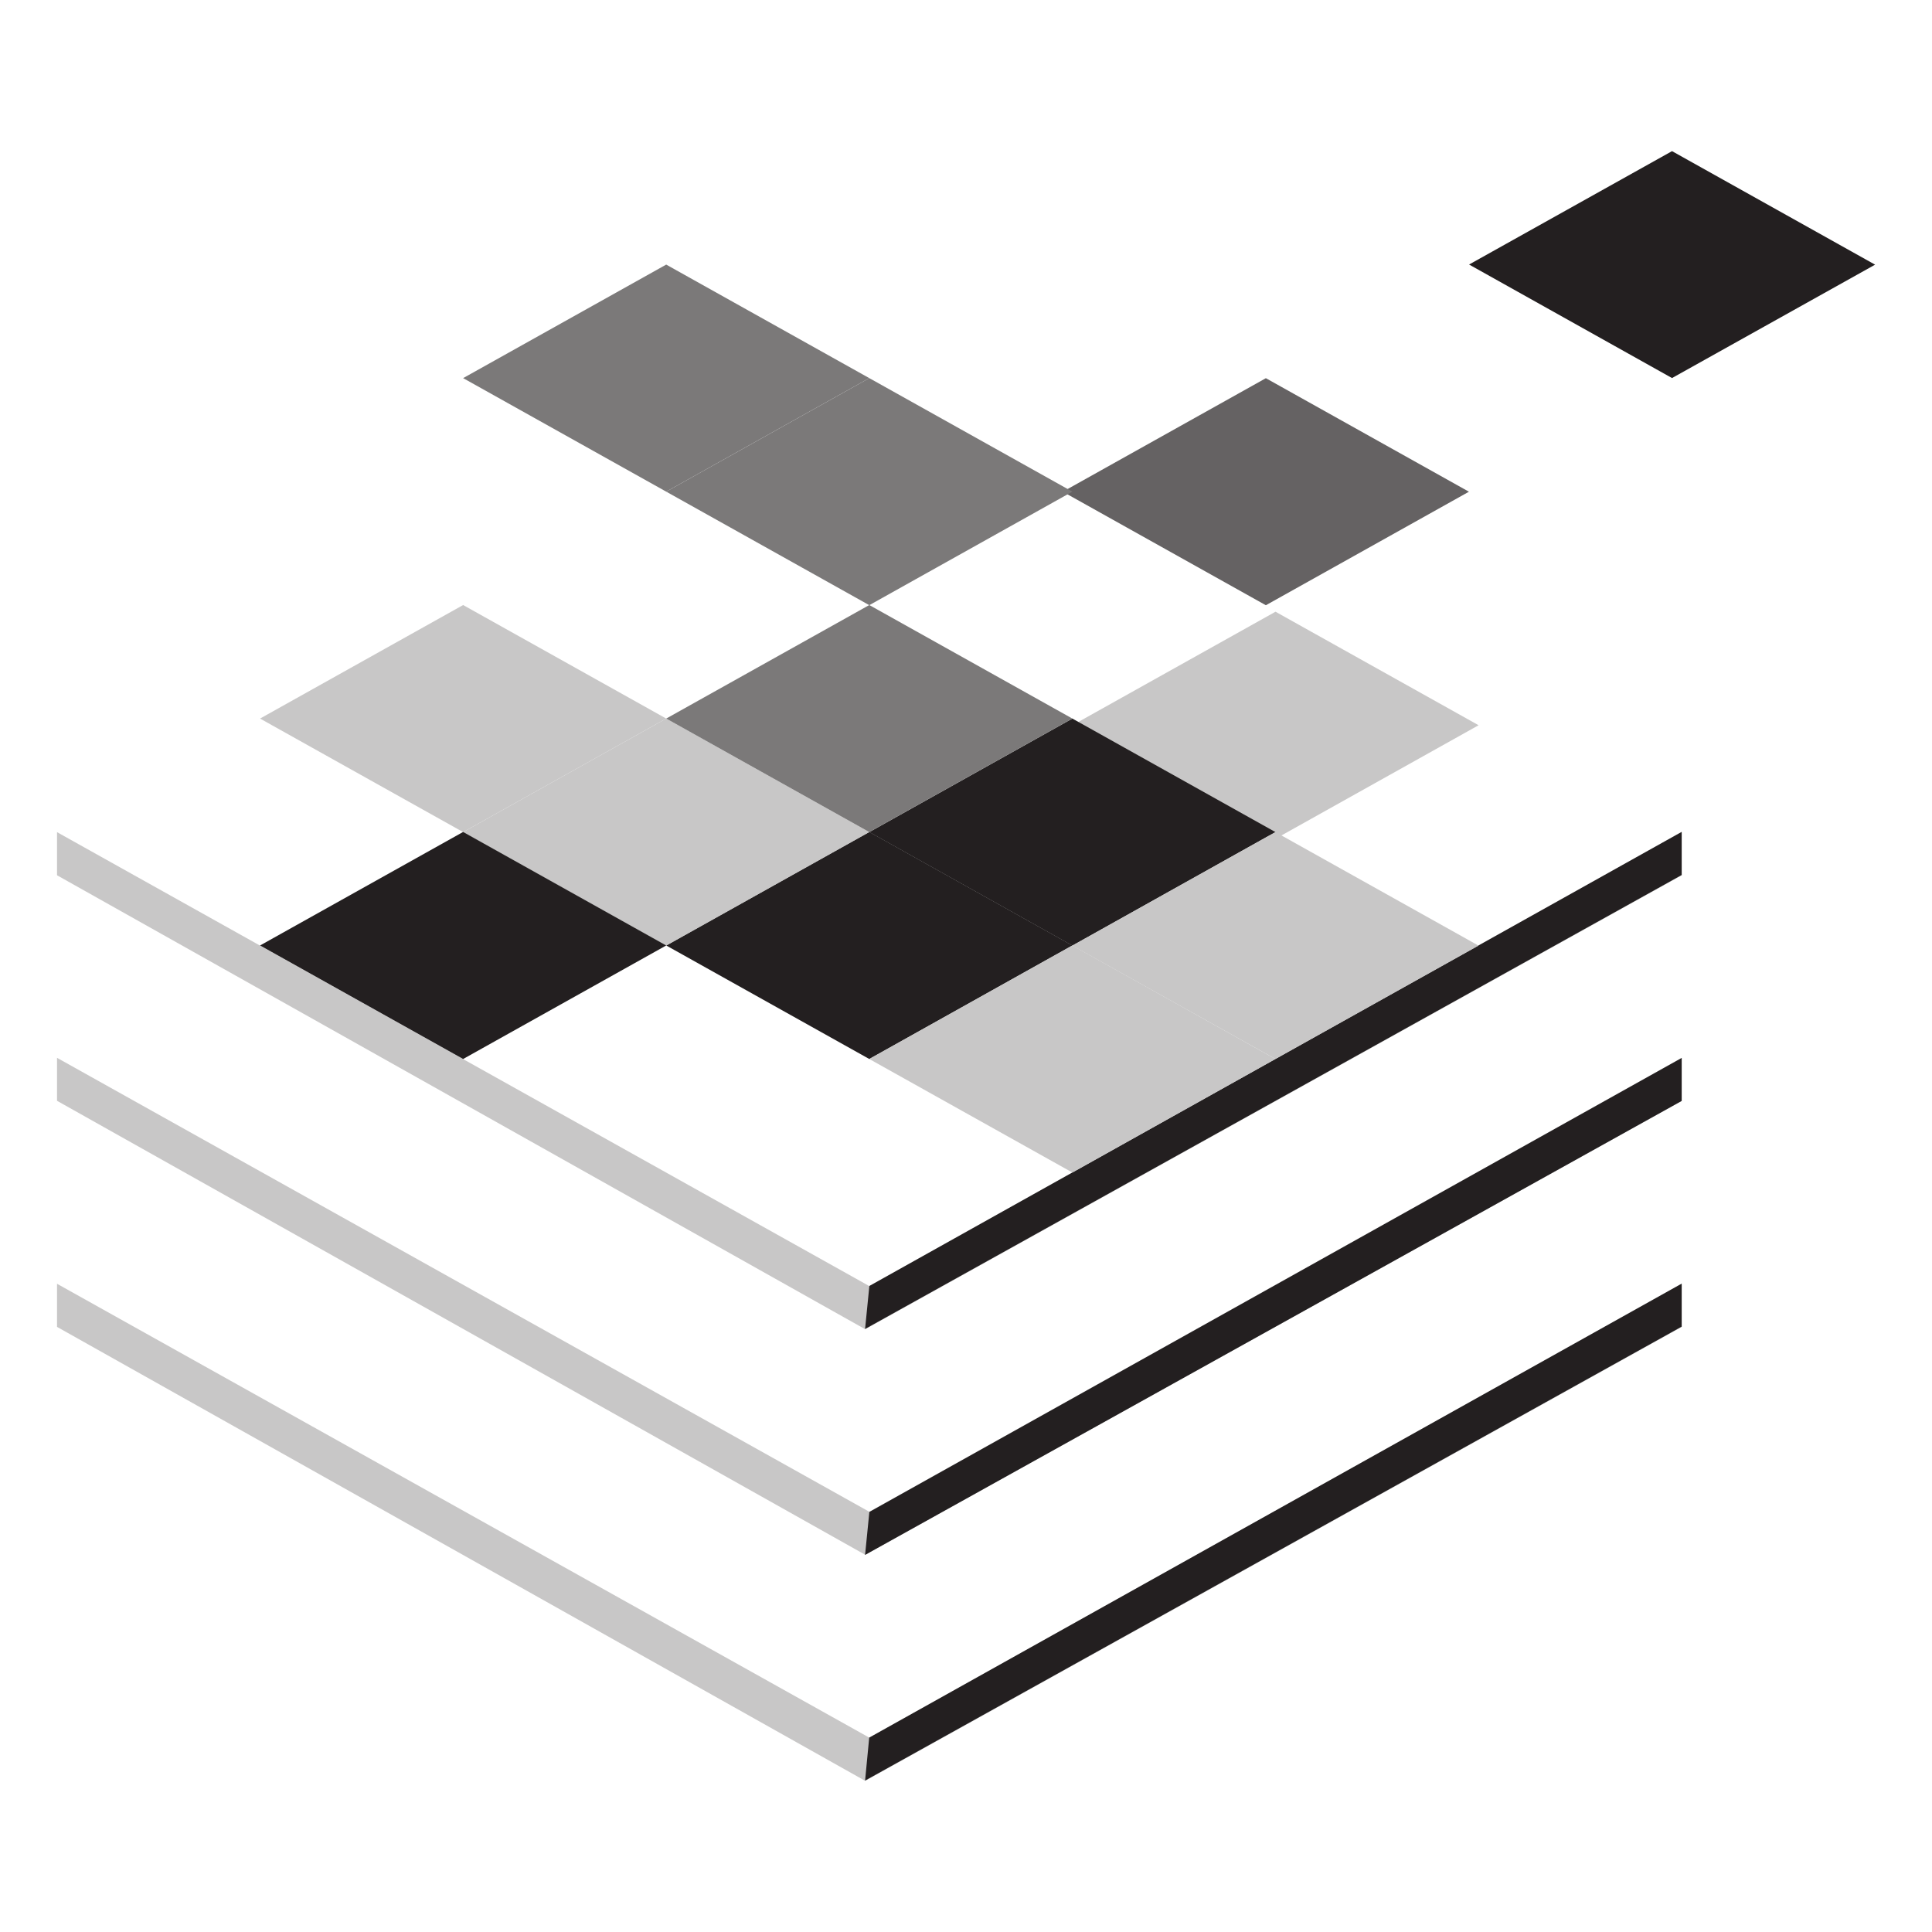
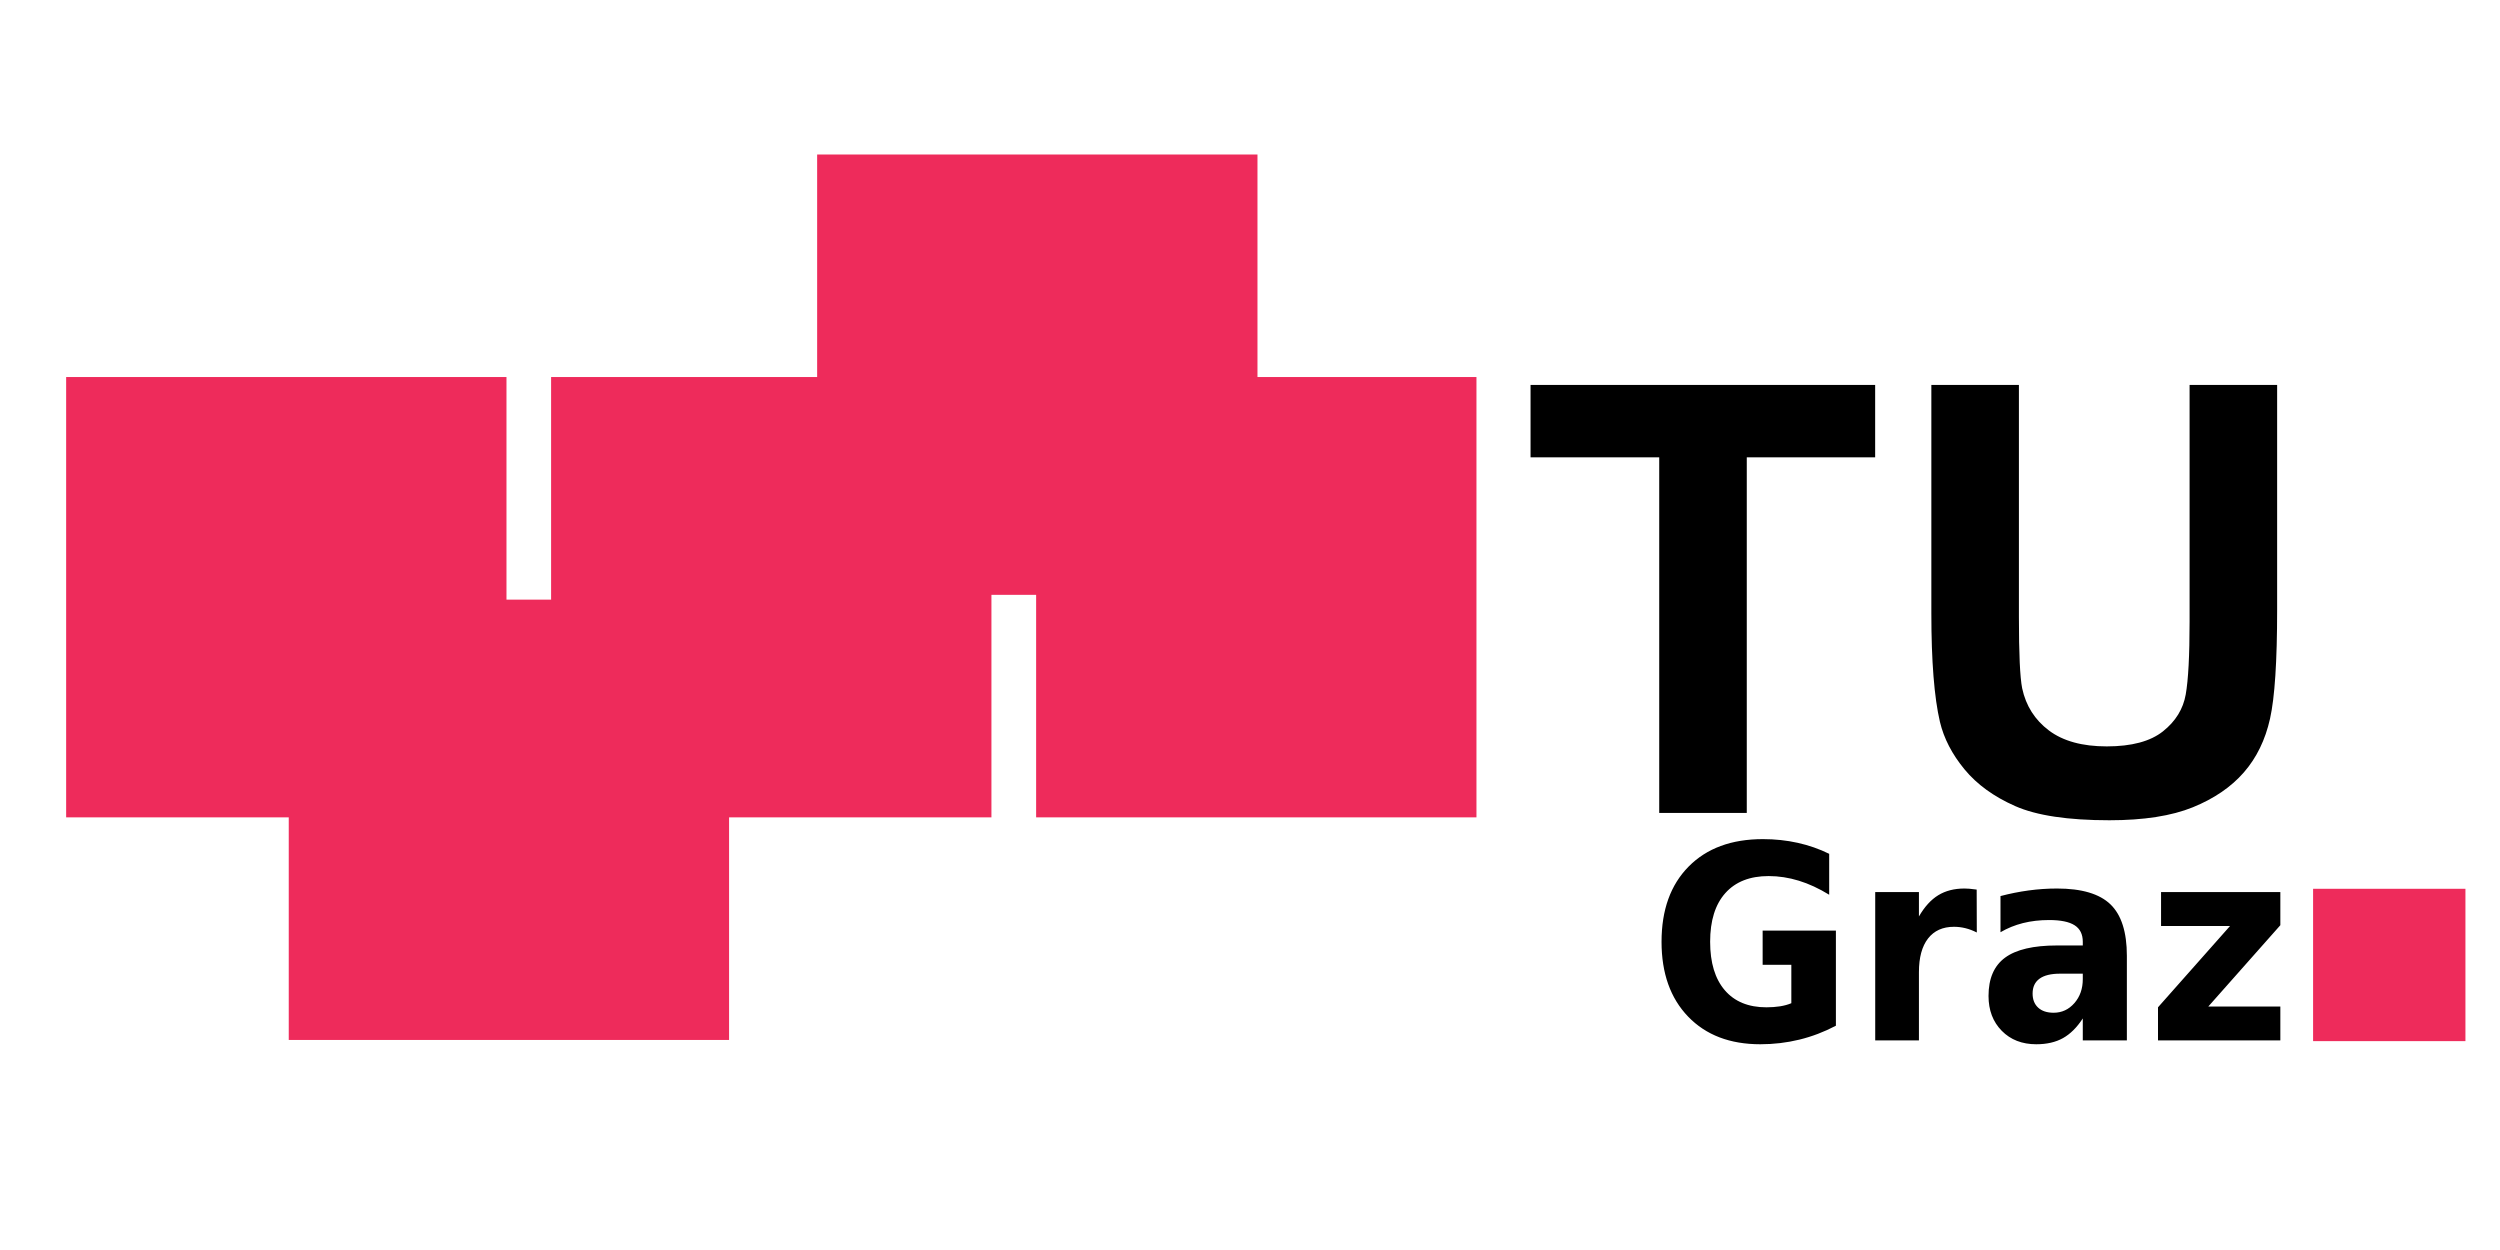
- <svg xmlns="http://www.w3.org/2000/svg" xmlns:xlink="http://www.w3.org/1999/xlink" id="svg49" width="53" height="53" version="1.1" viewBox="0 0 14.023 14.023">
-   <style id="style2">.B{fill:#c8c7c7}.C{fill:#231f20}</style>
-   <path id="path4" class="B" d="m0.414 6.04v0.313l5.866 3.295 5.927-3.295v-0.313l-5.897 3.295z" fill="#c8c7c7" />
-   <path id="path6" class="C" d="m6.279 9.646 5.927-3.295v-0.313l-5.896 3.296z" fill="#231f20" />
-   <path id="path8" class="B" d="m0.414 7.678v0.312l5.866 3.295 5.927-3.295v-0.312l-5.897 3.295z" fill="#c8c7c7" />
-   <path id="path10" class="C" d="m6.279 11.286 5.927-3.295v-0.312l-5.896 3.295z" fill="#231f20" />
-   <path id="path12" class="B" d="m0.414 9.318v0.313l5.866 3.295 5.927-3.295v-0.313l-5.896 3.295z" fill="#c8c7c7" />
-   <path id="path14" class="C" d="m6.279 12.924 5.927-3.295v-0.312l-5.897 3.295z" fill="#231f20" />
-   <path id="path16" class="B" d="m9.258 6.088-1.474-0.824 1.474-0.824 1.474 0.824z" fill="#c8c7c7" />
-   <use id="use18" class="C" transform="translate(.41352 1.0975)" width="100%" height="100%" fill="#231f20" xlink:href="#B" />
-   <path id="path20" d="m9.188 4.393-1.474-0.824 1.474-0.824 1.474 0.824z" fill="#656263" />
-   <use id="use22" class="C" transform="translate(.41352 1.0975)" x="-1.474" y="0.823" width="100%" height="100%" fill="#231f20" xlink:href="#B" />
-   <use id="use24" class="B" transform="translate(.41352 1.0975)" x="-2.948" width="100%" height="100%" fill="#c8c7c7" xlink:href="#B" />
-   <g id="g32" transform="translate(.41352 1.0975)" fill="#7b7979">
-     <use id="use26" x="-1.474" y="-0.824" width="100%" height="100%" xlink:href="#B" />
-     <use id="use28" x="-1.474" y="-2.471" width="100%" height="100%" xlink:href="#B" />
-     <path id="path30" d="m4.422 2.471-1.474-0.824 1.474-0.824 1.474 0.824z" />
-   </g>
-   <use id="use34" class="B" transform="translate(.41352 1.0975)" x="-4.422" y="-0.824" width="100%" height="100%" fill="#c8c7c7" xlink:href="#B" />
-   <path id="path36" class="C" d="m12.136 2.744-1.473-0.824 1.473-0.823 1.474 0.824z" fill="#231f20" />
-   <g id="g42" class="B" transform="translate(.41352 1.0975)" fill="#c8c7c7">
-     <path id="path38" d="m8.844 6.589-1.474-0.823 1.474-0.824 1.474 0.824z" />
-     <use id="use40" y="1.647" width="100%" height="100%" xlink:href="#B" />
-   </g>
-   <use id="use44" class="C" transform="translate(.41352 1.0975)" x="-4.422" y="0.823" width="100%" height="100%" fill="#231f20" xlink:href="#B" />
-   <defs id="defs47">
-     <path id="B" d="m7.37 5.766-1.474-0.824 1.474-0.824 1.474 0.824z" />
-   </defs>
+ <svg xmlns="http://www.w3.org/2000/svg" version="1.0" width="800" height="400" id="svg2">
+   <defs id="defs4" />
+   <path d="M 587.488,328.23 C 583.737,330.208 579.843,331.691 575.806,332.68 C 571.768,333.669 567.601,334.163 563.303,334.163 C 553.587,334.163 545.89,331.218 540.211,325.327 C 534.533,319.437 531.694,311.449 531.694,301.363 C 531.694,291.163 534.585,283.14 540.368,277.292 C 546.15,271.443 554.069,268.519 564.123,268.519 C 568.004,268.519 571.723,268.915 575.278,269.706 C 578.834,270.497 582.188,271.669 585.339,273.223 L 585.339,286.318 C 582.083,284.312 578.847,282.815 575.63,281.826 C 572.413,280.837 569.19,280.343 565.96,280.343 C 559.969,280.343 555.352,282.158 552.109,285.788 C 548.866,289.419 547.244,294.61 547.244,301.363 C 547.244,308.058 548.807,313.228 551.933,316.873 C 555.059,320.518 559.5,322.34 565.256,322.34 C 566.819,322.34 568.271,322.234 569.613,322.022 C 570.954,321.81 572.159,321.478 573.227,321.026 L 573.227,308.736 L 564.045,308.736 L 564.045,297.803 L 587.488,297.803 L 587.488,328.23 z M 632.577,298.396 C 631.353,297.775 630.135,297.315 628.924,297.019 C 627.713,296.722 626.495,296.574 625.271,296.574 C 621.676,296.574 618.909,297.824 616.968,300.324 C 615.028,302.825 614.057,306.406 614.057,311.067 L 614.057,332.934 L 600.07,332.934 L 600.07,285.471 L 614.057,285.471 L 614.057,293.268 C 615.855,290.161 617.919,287.893 620.25,286.467 C 622.582,285.04 625.375,284.326 628.631,284.326 C 629.1,284.326 629.608,284.348 630.155,284.39 C 630.702,284.432 631.496,284.524 632.538,284.665 L 632.577,298.396 z M 659.225,311.576 C 656.307,311.576 654.113,312.112 652.641,313.186 C 651.169,314.26 650.433,315.842 650.433,317.932 C 650.433,319.854 651.026,321.358 652.211,322.446 C 653.396,323.533 655.044,324.077 657.154,324.077 C 659.785,324.077 661.999,323.053 663.796,321.005 C 665.593,318.957 666.492,316.393 666.492,313.313 L 666.492,311.576 L 659.225,311.576 z M 680.597,305.855 L 680.597,332.934 L 666.492,332.934 L 666.492,325.9 C 664.616,328.781 662.507,330.879 660.162,332.193 C 657.818,333.506 654.966,334.163 651.605,334.163 C 647.073,334.163 643.394,332.73 640.568,329.862 C 637.741,326.994 636.328,323.272 636.328,318.695 C 636.328,313.13 638.093,309.047 641.623,306.448 C 645.152,303.849 650.694,302.549 658.248,302.549 L 666.492,302.549 L 666.492,301.363 C 666.492,298.961 665.619,297.202 663.874,296.086 C 662.129,294.97 659.407,294.413 655.708,294.412 C 652.713,294.413 649.925,294.737 647.347,295.387 C 644.768,296.037 642.371,297.012 640.157,298.311 L 640.157,286.742 C 643.153,285.951 646.161,285.351 649.183,284.941 C 652.205,284.531 655.226,284.326 658.248,284.326 C 666.14,284.326 671.838,286.015 675.342,289.391 C 678.845,292.767 680.597,298.255 680.597,305.855 L 680.597,305.855 z M 691.537,285.471 L 729.71,285.471 L 729.71,296.065 L 706.658,322.086 L 729.71,322.086 L 729.71,332.934 L 690.56,332.934 L 690.56,322.34 L 713.613,296.319 L 691.537,296.319 L 691.537,285.471 z" id="text2424" style="font-size:110.524px;font-style:normal;font-variant:normal;font-weight:bold;font-stretch:normal;text-align:start;line-height:100%;writing-mode:lr-tb;text-anchor:start;fill:#000000;fill-opacity:1;stroke:none;stroke-width:1px;stroke-linecap:butt;stroke-linejoin:miter;stroke-opacity:1;font-family:DejaVu Sans;-inkscape-font-specification:DejaVu Sans Bold" />
+   <path d="M 530.951,260.147 L 530.951,146.351 L 489.776,146.351 L 489.776,123.181 L 600.049,123.181 L 600.049,146.351 L 558.969,146.351 L 558.969,260.147 L 530.951,260.147 z M 618.033,123.181 L 646.051,123.181 L 646.051,197.363 C 646.051,209.136 646.398,216.766 647.092,220.253 C 648.291,225.859 651.147,230.359 655.658,233.754 C 660.17,237.148 666.339,238.846 674.163,238.846 C 682.114,238.846 688.109,237.242 692.148,234.034 C 696.186,230.826 698.616,226.887 699.436,222.215 C 700.256,217.544 700.667,209.79 700.667,198.952 L 700.667,123.181 L 728.684,123.181 L 728.684,195.121 C 728.684,211.565 727.927,223.181 726.413,229.97 C 724.898,236.759 722.106,242.489 718.036,247.161 C 713.966,251.832 708.523,255.554 701.708,258.326 C 694.893,261.097 685.995,262.483 675.015,262.483 C 661.764,262.483 651.714,260.973 644.868,257.952 C 638.021,254.931 632.61,251.007 628.635,246.18 C 624.659,241.353 622.04,236.292 620.778,230.998 C 618.948,223.15 618.033,211.565 618.033,196.242 L 618.033,123.181 z" id="text2428" style="font-size:255.425px;font-style:normal;font-variant:normal;font-weight:bold;font-stretch:normal;text-align:start;line-height:100%;writing-mode:lr-tb;text-anchor:start;fill:#000000;fill-opacity:1;stroke:none;stroke-width:1px;stroke-linecap:butt;stroke-linejoin:miter;stroke-opacity:1;font-family:Arial;-inkscape-font-specification:Arial Bold" />
+   <path d="M 261.486,49.443 L 261.486,120.65 L 176.353,120.65 L 176.353,191.881 L 162.074,191.881 L 162.074,120.65 L 21.169,120.65 L 21.169,261.556 L 92.399,261.556 L 92.399,332.786 L 233.305,332.786 L 233.305,261.556 L 317.259,261.556 L 317.259,190.349 L 331.562,190.349 L 331.562,261.556 L 472.468,261.556 L 472.468,120.65 L 402.392,120.65 L 402.392,49.443 L 261.486,49.443 z M 740.189,284.412 L 740.189,333.163 L 788.94,333.163 L 788.94,284.412 L 740.189,284.412 z" id="rect2432" style="opacity:0.97;fill:#ee2556;fill-opacity:1;fill-rule:nonzero;stroke:none;stroke-width:1.8;stroke-linecap:round;stroke-linejoin:round;stroke-miterlimit:4;stroke-dasharray:none;stroke-opacity:1" />
</svg>
